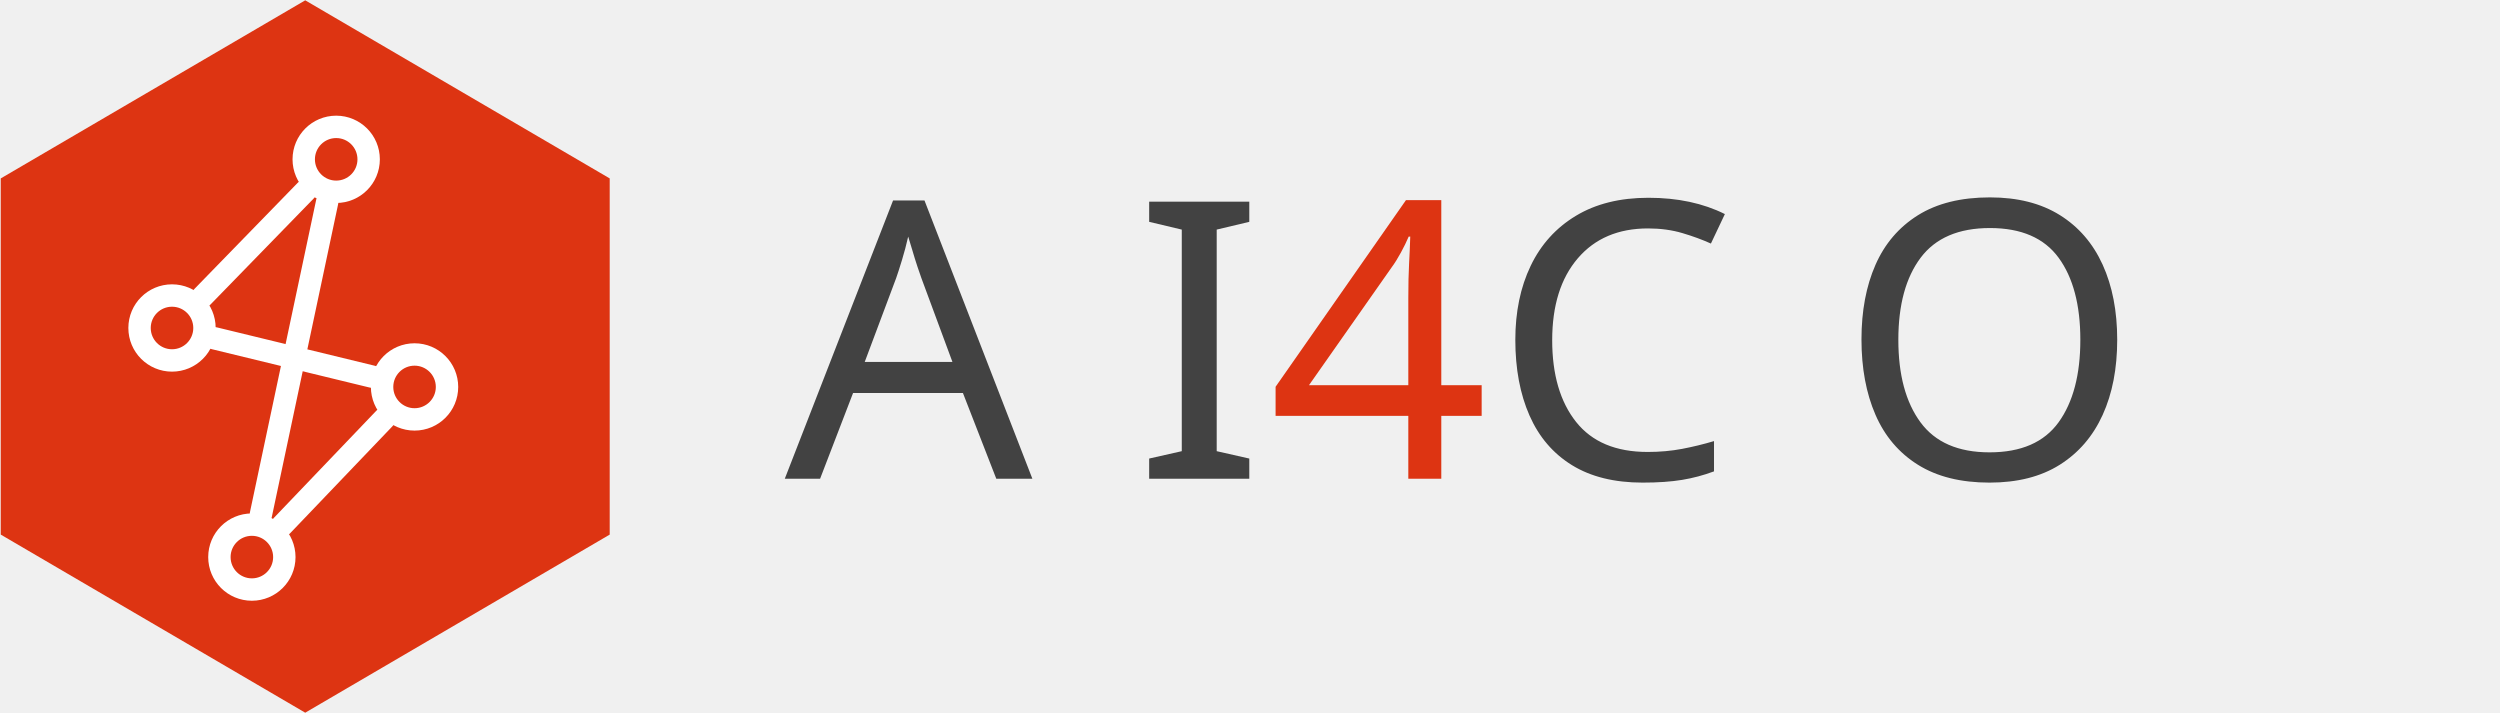
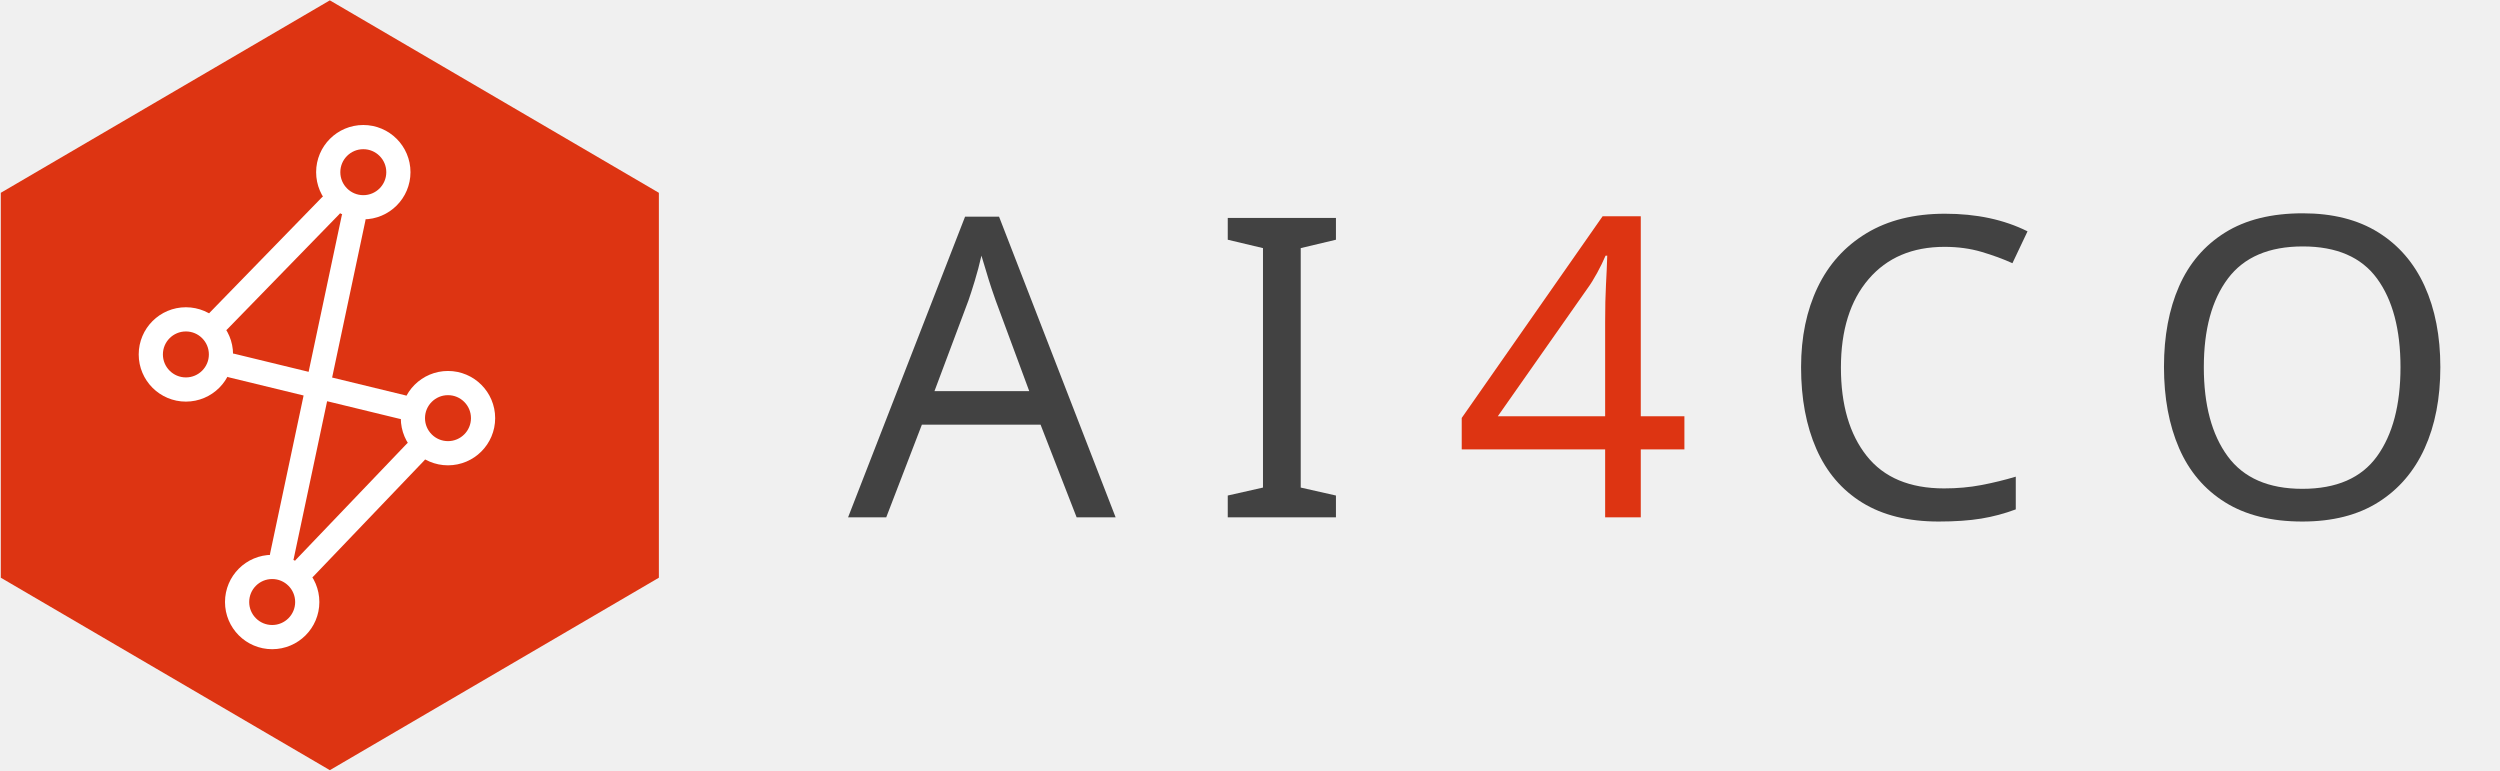
- <svg xmlns="http://www.w3.org/2000/svg" version="1.1" viewBox="1088 928 3350 955" width="3350" height="955">
+ <svg xmlns="http://www.w3.org/2000/svg" version="1.1" viewBox="1088 928 3100 955" width="3100" height="955">
  <defs />
  <g id="AI4CO" stroke-dasharray="none" stroke="none" stroke-opacity="1" fill="none" fill-opacity="1">
-     <rect fill="none" x="1088" y="928" width="3350" height="955" />
+     <rect fill="none" x="1088" y="928" width="3100" height="955" />
    <g id="AI4CO_Text">
      <style type="text/css">
        @font-face {
          font-family: 'Noto Sans';
          font-style: normal;
          font-weight: 400;
          src: local('Noto Sans'), local('NotoSans'),
              url('https://fonts.googleapis.com/css2?family=Noto+Sans:wght@400;700&amp;display=swap') format('truetype');
        }
        .rl4co-letters {
            font-family: 'Noto Sans', sans-serif;
            fill: #424242;
        }
        .rl4co-number {
            font-family: 'Noto Sans', sans-serif;
            fill: #dd3412;
        }
      </style>
      <g id="Graphic_11">
        <text transform="translate(1634.372 1013.5)">
-           <tspan class="rl4co-letters" font-size="520" x="505.244" y="556">A I </tspan>
-           <tspan class="rl4co-number" font-size="520" y="556">4 </tspan>
-           <tspan class="rl4co-letters" font-size="520" y="556"> C O</tspan>
+           <tspan class="rl4co-letters" font-size="520" x="505.244" y="556">A</tspan>
+           <tspan class="rl4co-letters" font-size="520" x="955.244" y="556">I</tspan>
+           <tspan class="rl4co-number" font-size="520" x="1255.244" y="556">4</tspan>
+           <tspan class="rl4co-letters" font-size="520" x="1655.244" y="556">C</tspan>
+           <tspan class="rl4co-letters" font-size="520" x="2105.244" y="556">O</tspan>
        </text>
      </g>
    </g>
    <g id="Style_1-5" fill-opacity="1" stroke="none" stroke-dasharray="none" stroke-opacity="1" fill="none">
      <g id="Style_1-5_Logo">
        <g id="Hexagon">
          <path d="M 1497 928.434 L 1905 1167.075 L 1905 1644.359 L 1497 1883 L 1089 1644.359 L 1089 1167.075 Z" fill="#dd3412" />
        </g>
        <g id="ctop">
          <circle cx="1538.5" cy="1141.5" r="43.5" stroke="white" stroke-linecap="round" stroke-linejoin="round" stroke-width="30" id="ctop">
          </circle>
        </g>
        <g id="cleft">
          <circle cx="1318.5" cy="1367.5" r="43.5" stroke="white" stroke-linecap="round" stroke-linejoin="round" stroke-width="30" id="cleft">
          </circle>
        </g>
        <g id="cright">
          <circle cx="1643.5" cy="1446.5" r="43.5" stroke="white" stroke-linecap="round" stroke-linejoin="round" stroke-width="30" id="cright">
          </circle>
        </g>
        <g id="cbottom">
          <circle cx="1425.5" cy="1674.5" r="43.5" stroke="white" stroke-linecap="round" stroke-linejoin="round" stroke-width="30" id="cbottom">
          </circle>
        </g>
        <g id="l0">
          <line x1="1497.694" y1="1183.418" x2="1359.306" y2="1325.582" stroke="white" stroke-linecap="round" stroke-linejoin="round" stroke-width="30">
          </line>
        </g>
        <g id="l1">
          <line x1="1375.353" y1="1381.32" x2="1586.647" y2="1432.68" stroke="white" stroke-linecap="round" stroke-linejoin="round" stroke-width="30">
          </line>
        </g>
        <g id="l2">
          <line x1="1603.072" y1="1488.783" x2="1465.928" y2="1632.217" stroke="white" stroke-linecap="round" stroke-linejoin="round" stroke-width="30">
          </line>
        </g>
        <g id="l3">
          <line x1="1526.366" y1="1198.735" x2="1437.634" y2="1617.265" stroke="white" stroke-linecap="round" stroke-linejoin="round" stroke-width="30">
          </line>
        </g>
      </g>
    </g>
  </g>
</svg>
